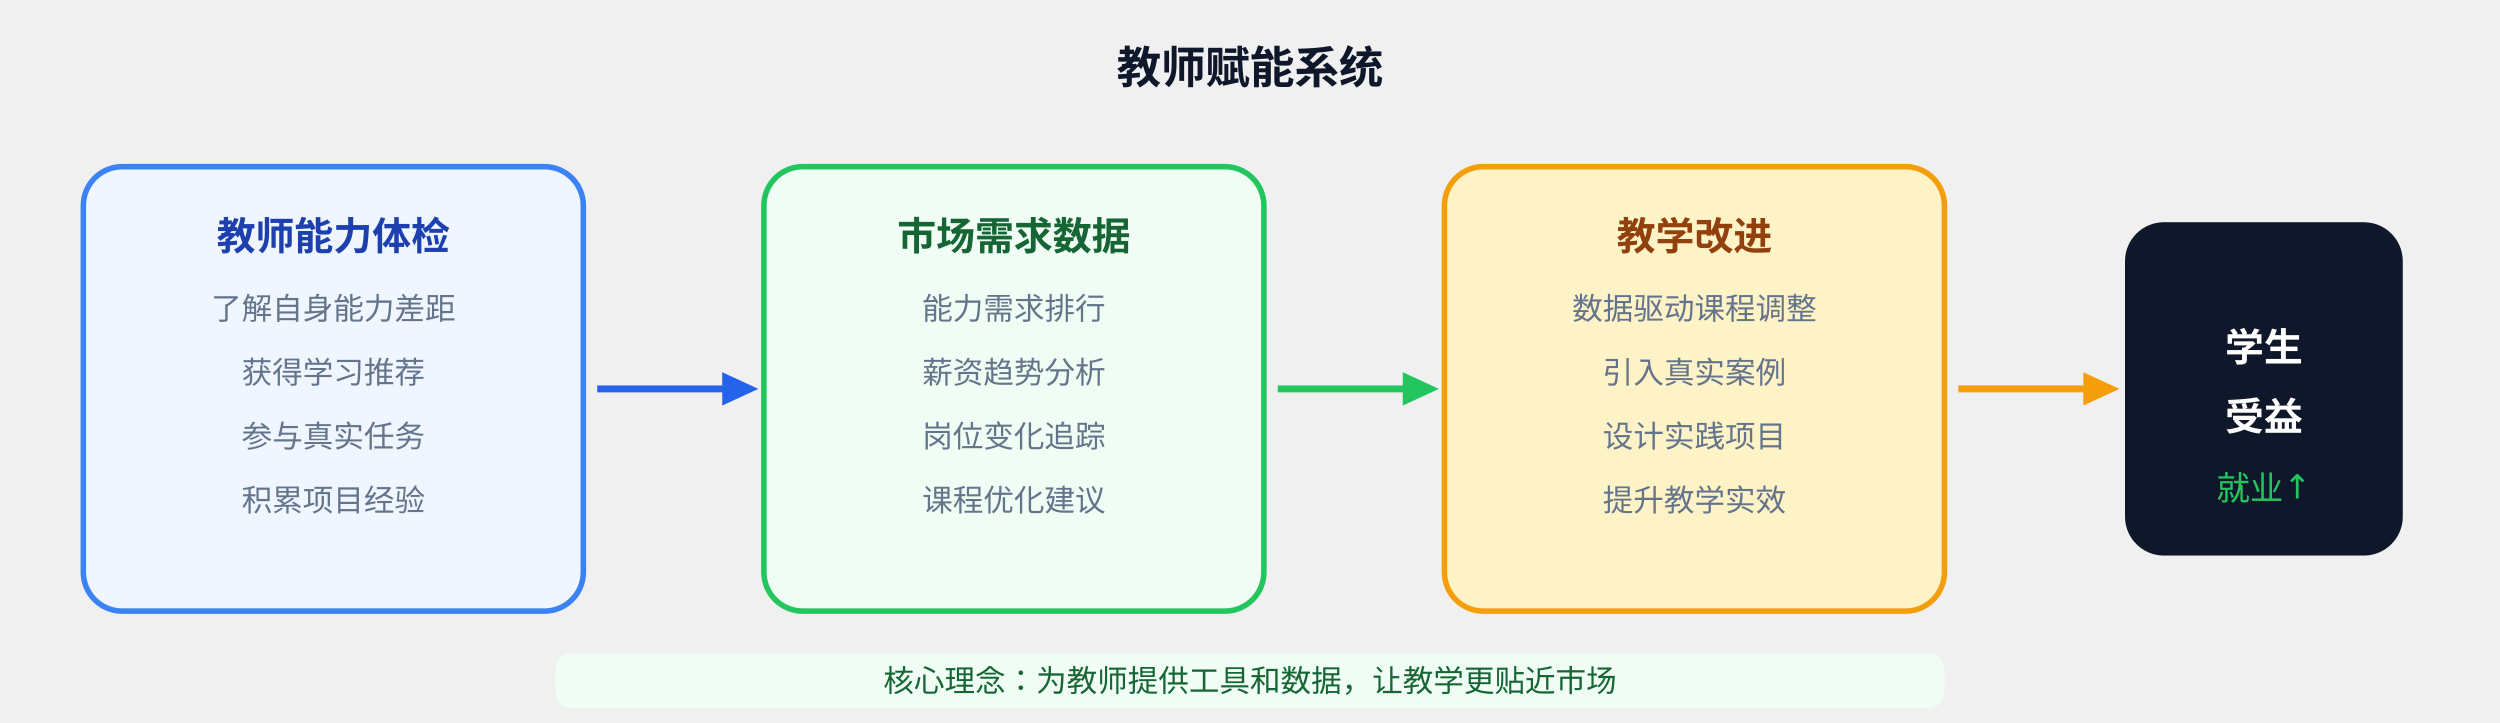
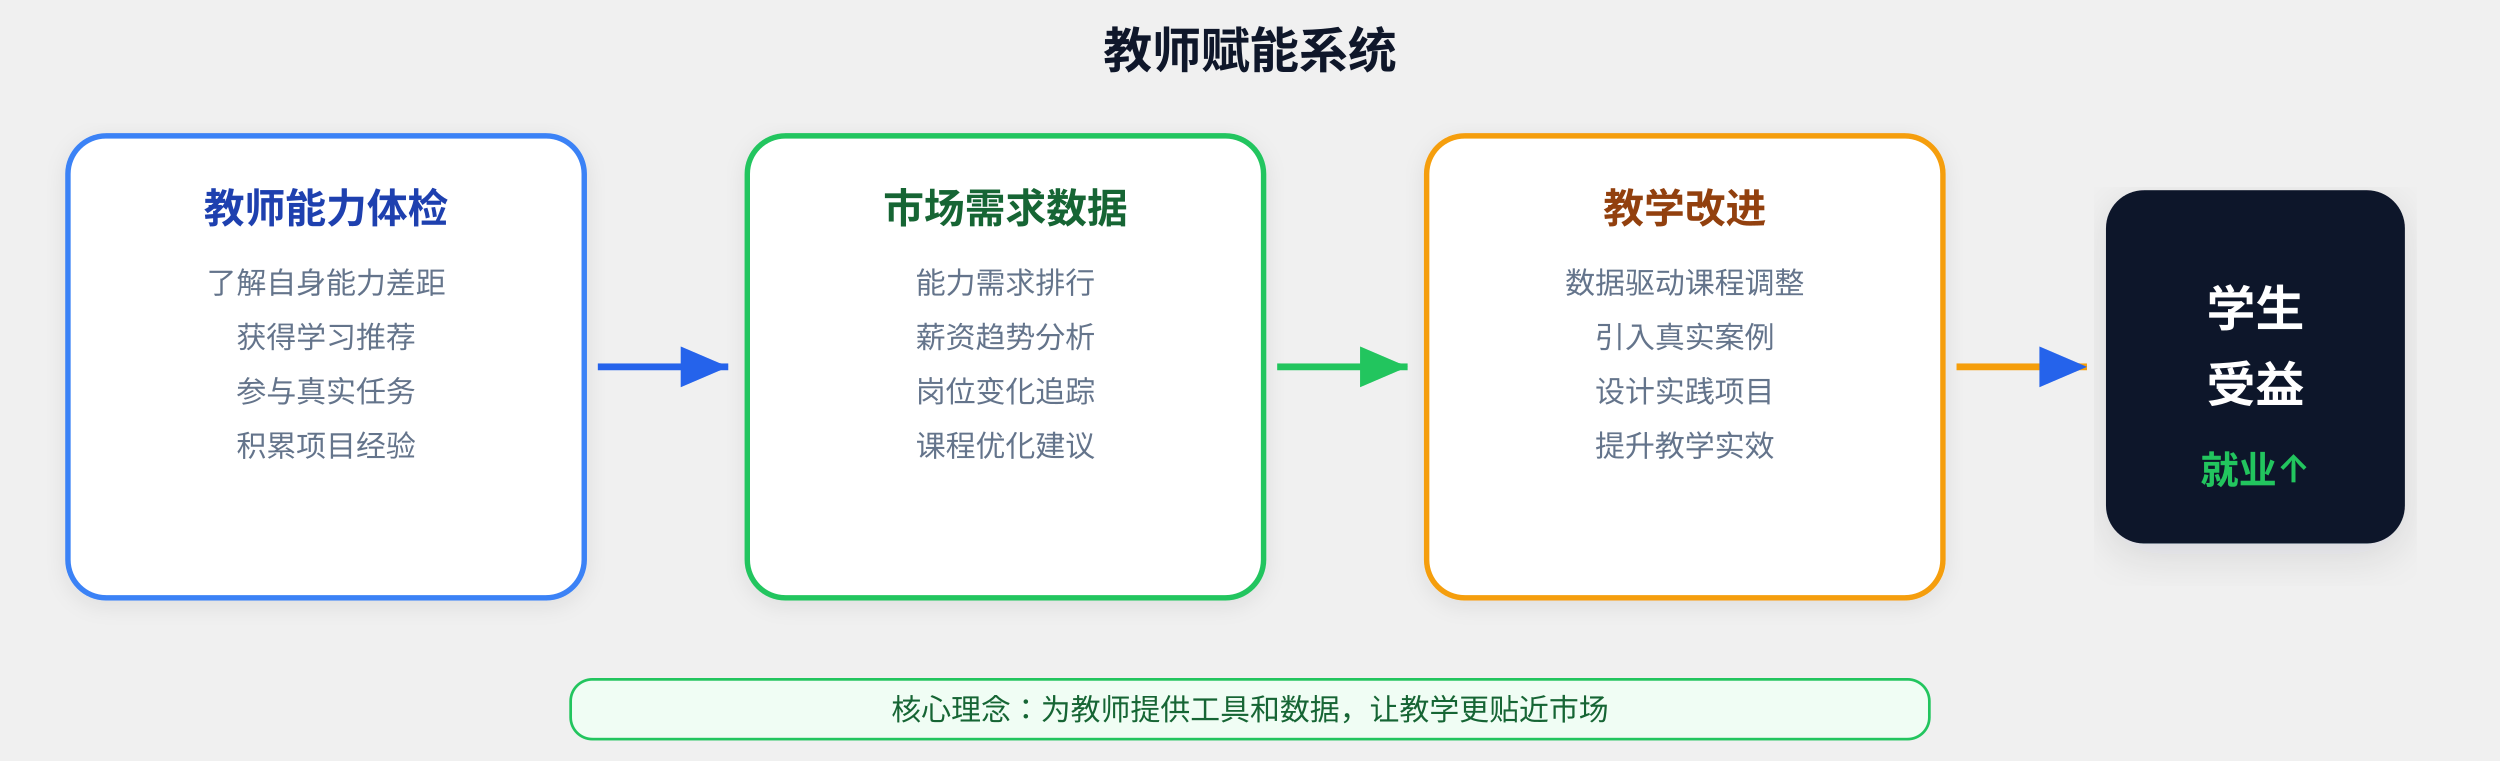
- <svg xmlns="http://www.w3.org/2000/svg" width="900" height="260" viewBox="0 0 900 260">
-   <text x="450" y="30" text-anchor="middle" fill="#0f172a" font-family="sans-serif" font-size="16" font-weight="700">教师赋能系统</text>
-   <rect x="30" y="60" width="180" height="160" rx="14" fill="#eff6ff" stroke="#3b82f6" stroke-width="2" />
-   <text x="120" y="90" text-anchor="middle" fill="#1e40af" font-family="sans-serif" font-size="14" font-weight="700">教师能力体检</text>
-   <text x="120" y="115" text-anchor="middle" fill="#64748b" font-family="sans-serif" font-size="11">了解自身能力差距</text>
-   <text x="120" y="138" text-anchor="middle" fill="#64748b" font-family="sans-serif" font-size="11">获得学习推荐</text>
-   <text x="120" y="161" text-anchor="middle" fill="#64748b" font-family="sans-serif" font-size="11">参与真实任务</text>
-   <text x="120" y="184" text-anchor="middle" fill="#64748b" font-family="sans-serif" font-size="11">积累项目经验</text>
-   <path d="M215 140 L265 140" stroke="#2563eb" stroke-width="2.5" />
-   <polygon points="260,134 273,140 260,146" fill="#2563eb" />
-   <rect x="275" y="60" width="180" height="160" rx="14" fill="#f0fdf4" stroke="#22c55e" stroke-width="2" />
-   <text x="365" y="90" text-anchor="middle" fill="#166534" font-family="sans-serif" font-size="14" font-weight="700">市场需求数据</text>
-   <text x="365" y="115" text-anchor="middle" fill="#64748b" font-family="sans-serif" font-size="11">能力需求排行</text>
-   <text x="365" y="138" text-anchor="middle" fill="#64748b" font-family="sans-serif" font-size="11">薪资趋势分析</text>
-   <text x="365" y="161" text-anchor="middle" fill="#64748b" font-family="sans-serif" font-size="11">岗位变化追踪</text>
-   <text x="365" y="184" text-anchor="middle" fill="#64748b" font-family="sans-serif" font-size="11">课程优化建议</text>
-   <path d="M460 140 L510 140" stroke="#22c55e" stroke-width="2.5" />
-   <polygon points="505,134 518,140 505,146" fill="#22c55e" />
-   <rect x="520" y="60" width="180" height="160" rx="14" fill="#fef3c7" stroke="#f59e0b" stroke-width="2" />
-   <text x="610" y="90" text-anchor="middle" fill="#92400e" font-family="sans-serif" font-size="14" font-weight="700">教学改进</text>
-   <text x="610" y="115" text-anchor="middle" fill="#64748b" font-family="sans-serif" font-size="11">数据驱动课程调整</text>
-   <text x="610" y="138" text-anchor="middle" fill="#64748b" font-family="sans-serif" font-size="11">引入真实案例</text>
-   <text x="610" y="161" text-anchor="middle" fill="#64748b" font-family="sans-serif" font-size="11">设计实践项目</text>
-   <text x="610" y="184" text-anchor="middle" fill="#64748b" font-family="sans-serif" font-size="11">提升教学实效</text>
-   <path d="M705 140 L755 140" stroke="#f59e0b" stroke-width="2.5" />
-   <polygon points="750,134 763,140 750,146" fill="#f59e0b" />
-   <rect x="765" y="80" width="100" height="120" rx="14" fill="#0f172a" />
-   <text x="815" y="130" text-anchor="middle" fill="#fff" font-family="sans-serif" font-size="14" font-weight="700">学生</text>
-   <text x="815" y="155" text-anchor="middle" fill="#fff" font-family="sans-serif" font-size="14" font-weight="700">受益</text>
-   <text x="815" y="180" text-anchor="middle" fill="#22c55e" font-family="sans-serif" font-size="12">就业↑</text>
-   <rect x="200" y="235" width="500" height="20" rx="6" fill="#f0fdf4" />
-   <text x="450" y="249" text-anchor="middle" fill="#166534" font-family="sans-serif" font-size="11">核心理念：为教师提供工具和数据，让教学更贴近市场</text>
+ <svg xmlns="http://www.w3.org/2000/svg" width="920" height="280" viewBox="0 0 920 280">
+   <defs>
+     <filter id="shadow" x="-4%" y="-4%" width="108%" height="112%">
+       <feDropShadow dx="0" dy="2" stdDeviation="4" flood-color="#0f172a" flood-opacity="0.08" />
+     </filter>
+     <filter id="shadowLg" x="-4%" y="-4%" width="108%" height="116%">
+       <feDropShadow dx="0" dy="4" stdDeviation="8" flood-color="#0f172a" flood-opacity="0.12" />
+     </filter>
+     <linearGradient id="gBlue" x1="0%" y1="0%" x2="100%" y2="100%">
+       <stop offset="0%" stop-color="#2563eb" />
+       <stop offset="100%" stop-color="#3b82f6" />
+     </linearGradient>
+     <linearGradient id="gViolet" x1="0%" y1="0%" x2="100%" y2="100%">
+       <stop offset="0%" stop-color="#7c3aed" />
+       <stop offset="100%" stop-color="#8b5cf6" />
+     </linearGradient>
+     <linearGradient id="gTeal" x1="0%" y1="0%" x2="100%" y2="100%">
+       <stop offset="0%" stop-color="#0d9488" />
+       <stop offset="100%" stop-color="#14b8a6" />
+     </linearGradient>
+     <linearGradient id="gDark" x1="0%" y1="0%" x2="100%" y2="100%">
+       <stop offset="0%" stop-color="#0f172a" />
+       <stop offset="50%" stop-color="#1e3a5f" />
+       <stop offset="100%" stop-color="#2563eb" />
+     </linearGradient>
+     <linearGradient id="gLine" x1="0%" y1="0%" x2="100%" y2="0%">
+       <stop offset="0%" stop-color="#94a3b8" />
+       <stop offset="100%" stop-color="#22c55e" />
+     </linearGradient>
+     <marker id="arrowB" markerWidth="8" markerHeight="8" refX="7" refY="3" orient="auto">
+       <path d="M0,0 L0,6 L7,3 z" fill="#2563eb" />
+     </marker>
+     <marker id="arrowG" markerWidth="8" markerHeight="8" refX="7" refY="3" orient="auto">
+       <path d="M0,0 L0,6 L7,3 z" fill="#22c55e" />
+     </marker>
+     <marker id="arrowV" markerWidth="8" markerHeight="8" refX="7" refY="3" orient="auto">
+       <path d="M0,0 L0,6 L7,3 z" fill="#7c3aed" />
+     </marker>
+     <marker id="arrowS" markerWidth="8" markerHeight="8" refX="7" refY="3" orient="auto">
+       <path d="M0,0 L0,6 L7,3 z" fill="#64748b" />
+     </marker>
+   </defs>
+   <text x="460" y="25" text-anchor="middle" fill="#0f172a" font-family="system-ui,-apple-system,BlinkMacSystemFont,Segoe UI,sans-serif" font-size="18" font-weight="700" opacity="1">教师赋能系统</text>
+   <rect x="25" y="50" width="190" height="170" rx="14" fill="#ffffff" stroke="#3b82f6" stroke-width="2" filter="url(#shadow)" />
+   <text x="120" y="82" text-anchor="middle" fill="#1e40af" font-family="system-ui,-apple-system,BlinkMacSystemFont,Segoe UI,sans-serif" font-size="15" font-weight="700" opacity="1">教师能力体检</text>
+   <text x="120" y="108" text-anchor="middle" fill="#64748b" font-family="system-ui,-apple-system,BlinkMacSystemFont,Segoe UI,sans-serif" font-size="11" font-weight="400" opacity="1">了解自身能力差距</text>
+   <text x="120" y="128" text-anchor="middle" fill="#64748b" font-family="system-ui,-apple-system,BlinkMacSystemFont,Segoe UI,sans-serif" font-size="11" font-weight="400" opacity="1">获得学习推荐</text>
+   <text x="120" y="148" text-anchor="middle" fill="#64748b" font-family="system-ui,-apple-system,BlinkMacSystemFont,Segoe UI,sans-serif" font-size="11" font-weight="400" opacity="1">参与真实任务</text>
+   <text x="120" y="168" text-anchor="middle" fill="#64748b" font-family="system-ui,-apple-system,BlinkMacSystemFont,Segoe UI,sans-serif" font-size="11" font-weight="400" opacity="1">积累项目经验</text>
+   <line x1="220" y1="135" x2="268" y2="135" stroke="#2563eb" stroke-width="2.5" marker-end="url(#arrowB)" />
+   <rect x="275" y="50" width="190" height="170" rx="14" fill="#ffffff" stroke="#22c55e" stroke-width="2" filter="url(#shadow)" />
+   <text x="370" y="82" text-anchor="middle" fill="#166534" font-family="system-ui,-apple-system,BlinkMacSystemFont,Segoe UI,sans-serif" font-size="15" font-weight="700" opacity="1">市场需求数据</text>
+   <text x="370" y="108" text-anchor="middle" fill="#64748b" font-family="system-ui,-apple-system,BlinkMacSystemFont,Segoe UI,sans-serif" font-size="11" font-weight="400" opacity="1">能力需求排行</text>
+   <text x="370" y="128" text-anchor="middle" fill="#64748b" font-family="system-ui,-apple-system,BlinkMacSystemFont,Segoe UI,sans-serif" font-size="11" font-weight="400" opacity="1">薪资趋势分析</text>
+   <text x="370" y="148" text-anchor="middle" fill="#64748b" font-family="system-ui,-apple-system,BlinkMacSystemFont,Segoe UI,sans-serif" font-size="11" font-weight="400" opacity="1">岗位变化追踪</text>
+   <text x="370" y="168" text-anchor="middle" fill="#64748b" font-family="system-ui,-apple-system,BlinkMacSystemFont,Segoe UI,sans-serif" font-size="11" font-weight="400" opacity="1">课程优化建议</text>
+   <line x1="470" y1="135" x2="518" y2="135" stroke="#22c55e" stroke-width="2.5" marker-end="url(#arrowG)" />
+   <rect x="525" y="50" width="190" height="170" rx="14" fill="#ffffff" stroke="#f59e0b" stroke-width="2" filter="url(#shadow)" />
+   <text x="620" y="82" text-anchor="middle" fill="#92400e" font-family="system-ui,-apple-system,BlinkMacSystemFont,Segoe UI,sans-serif" font-size="15" font-weight="700" opacity="1">教学改进</text>
+   <text x="620" y="108" text-anchor="middle" fill="#64748b" font-family="system-ui,-apple-system,BlinkMacSystemFont,Segoe UI,sans-serif" font-size="11" font-weight="400" opacity="1">数据驱动课程调整</text>
+   <text x="620" y="128" text-anchor="middle" fill="#64748b" font-family="system-ui,-apple-system,BlinkMacSystemFont,Segoe UI,sans-serif" font-size="11" font-weight="400" opacity="1">引入真实案例</text>
+   <text x="620" y="148" text-anchor="middle" fill="#64748b" font-family="system-ui,-apple-system,BlinkMacSystemFont,Segoe UI,sans-serif" font-size="11" font-weight="400" opacity="1">设计实践项目</text>
+   <text x="620" y="168" text-anchor="middle" fill="#64748b" font-family="system-ui,-apple-system,BlinkMacSystemFont,Segoe UI,sans-serif" font-size="11" font-weight="400" opacity="1">提升教学实效</text>
+   <line x1="720" y1="135" x2="768" y2="135" stroke="#f59e0b" stroke-width="2.5" marker-end="url(#arrowB)" />
+   <rect x="775" y="70" width="110" height="130" rx="14" fill="#0f172a" filter="url(#shadowLg)" />
+   <text x="830" y="120" text-anchor="middle" fill="#ffffff" font-family="system-ui,-apple-system,BlinkMacSystemFont,Segoe UI,sans-serif" font-size="18" font-weight="700" opacity="1">学生</text>
+   <text x="830" y="148" text-anchor="middle" fill="#ffffff" font-family="system-ui,-apple-system,BlinkMacSystemFont,Segoe UI,sans-serif" font-size="18" font-weight="700" opacity="1">受益</text>
+   <text x="830" y="178" text-anchor="middle" fill="#22c55e" font-family="system-ui,-apple-system,BlinkMacSystemFont,Segoe UI,sans-serif" font-size="14" font-weight="600" opacity="1">就业↑</text>
+   <rect x="210" y="250" width="500" height="22" rx="8" fill="#f0fdf4" stroke="#22c55e" stroke-width="1" />
+   <text x="460" y="265" text-anchor="middle" fill="#166534" font-family="system-ui,-apple-system,BlinkMacSystemFont,Segoe UI,sans-serif" font-size="11" font-weight="500" opacity="1">核心理念：为教师提供工具和数据，让教学更贴近市场</text>
</svg>
